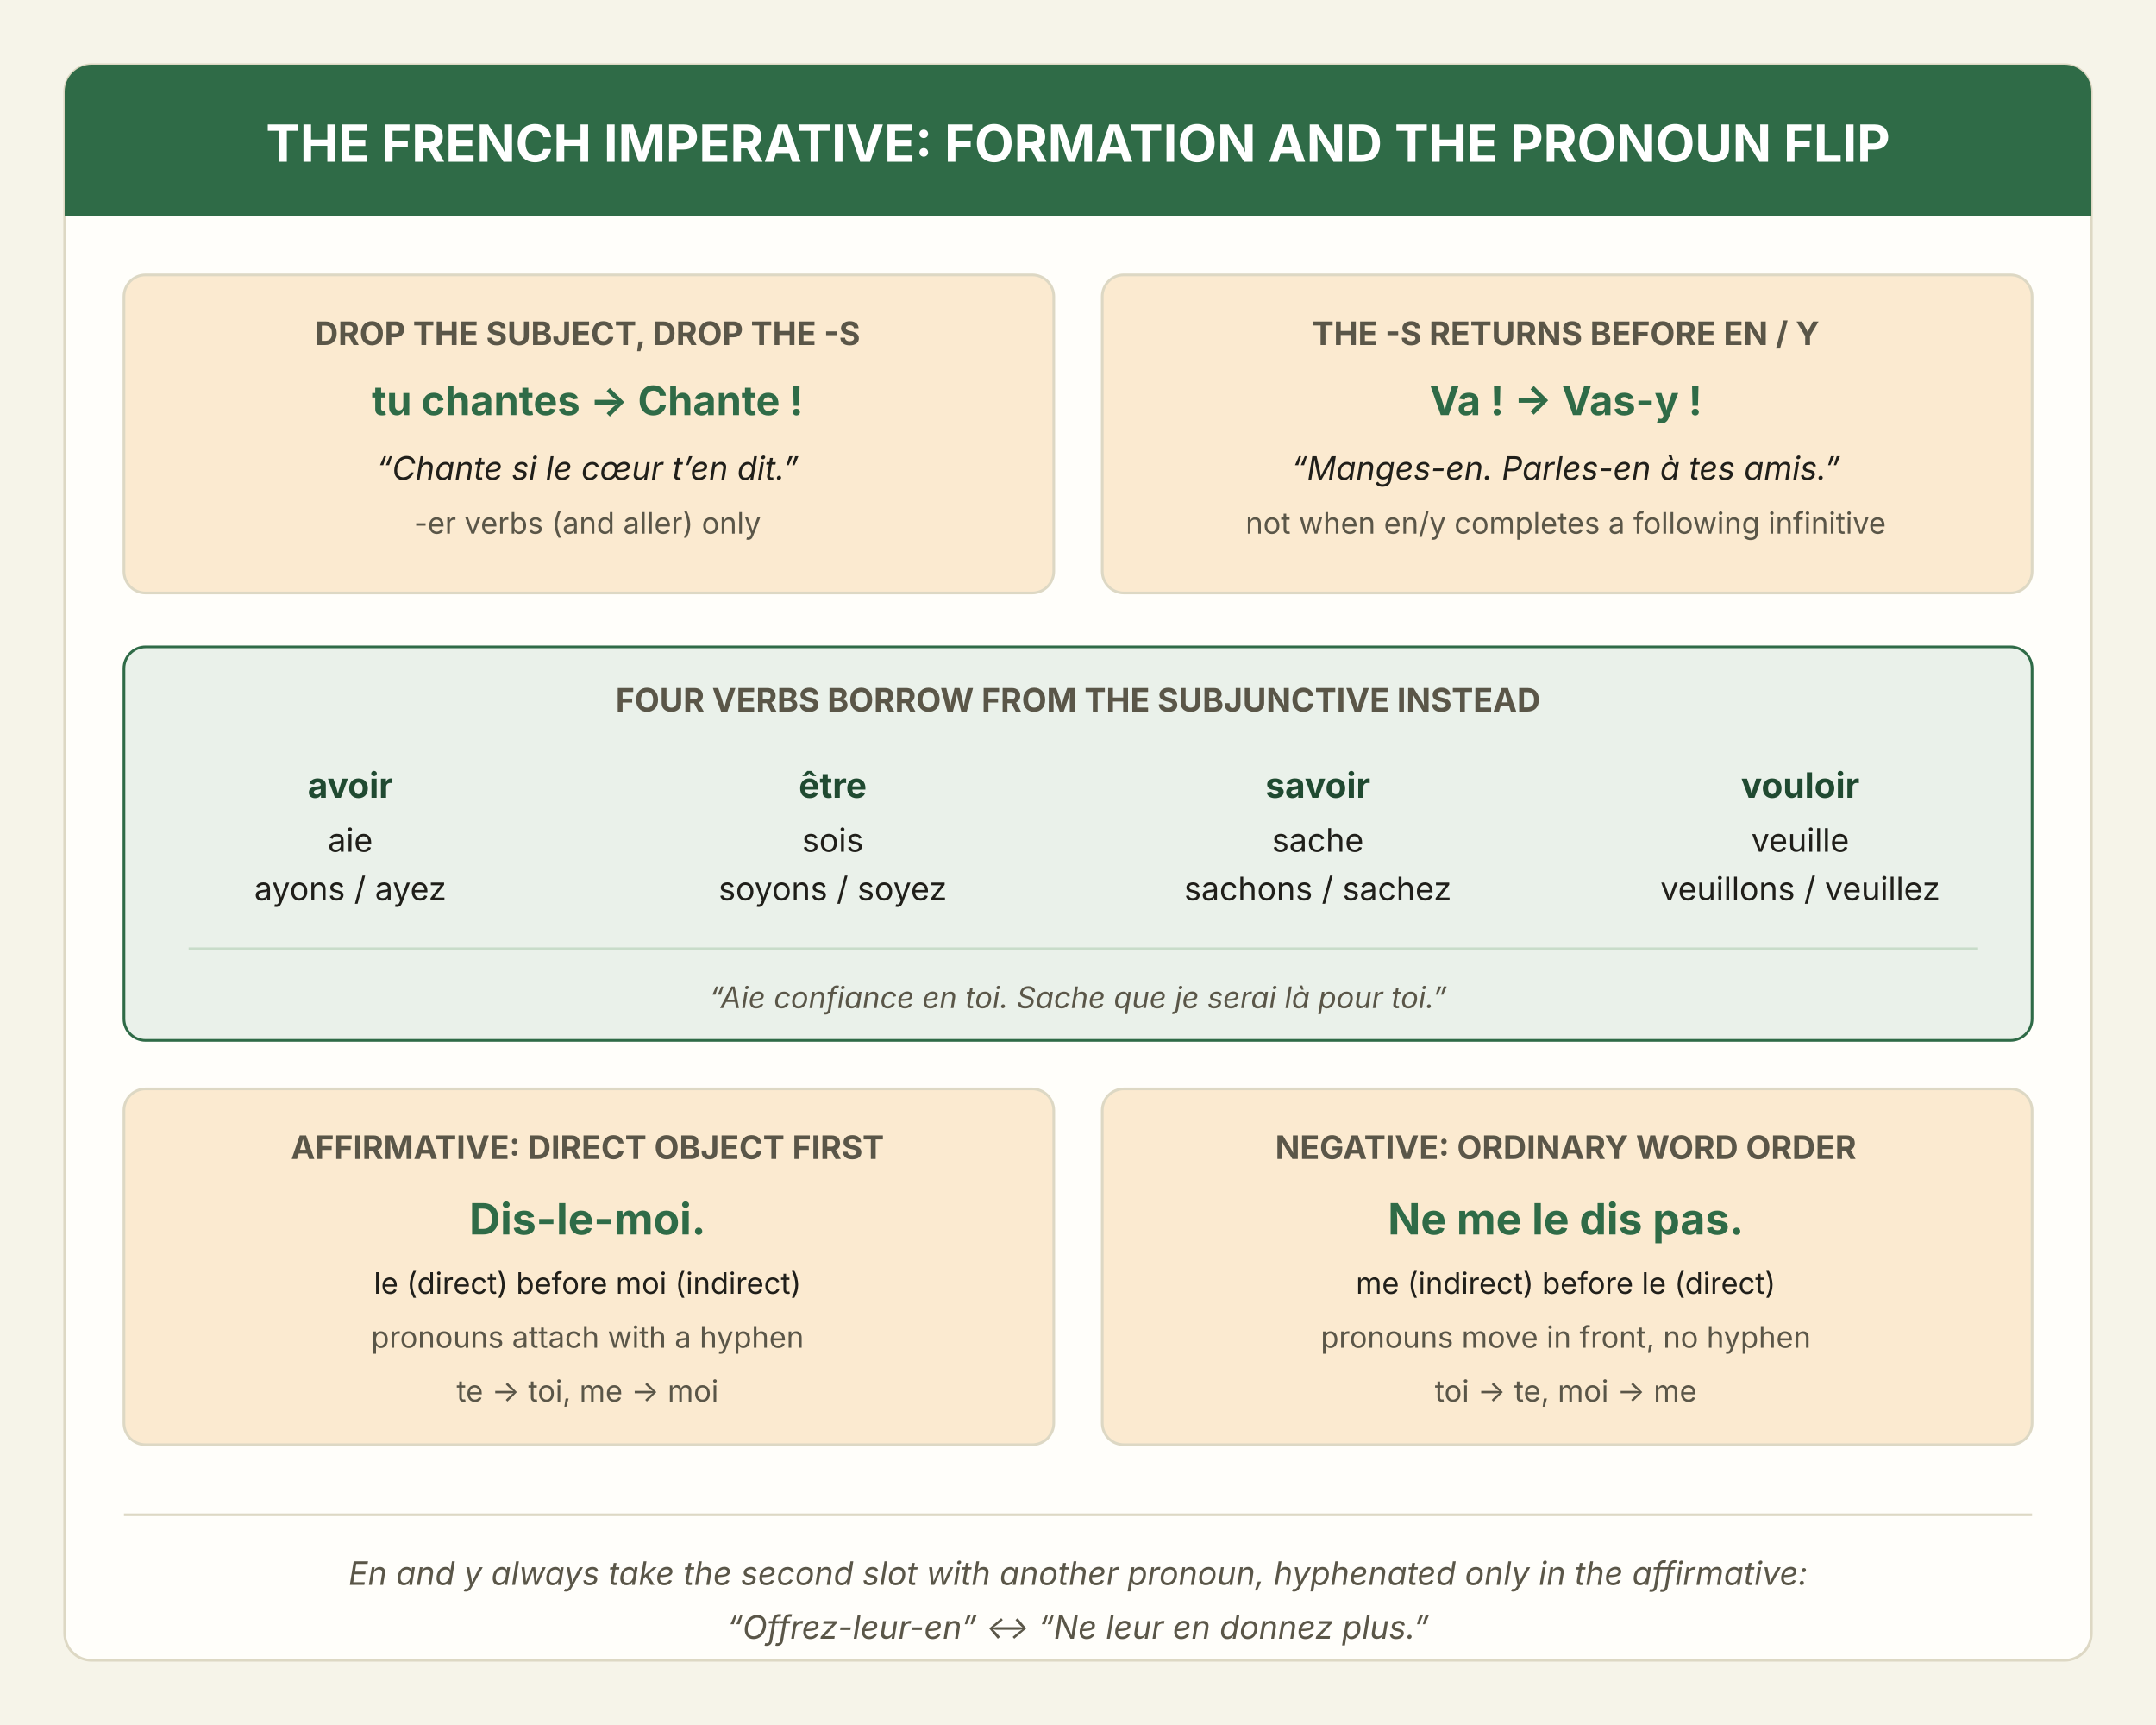
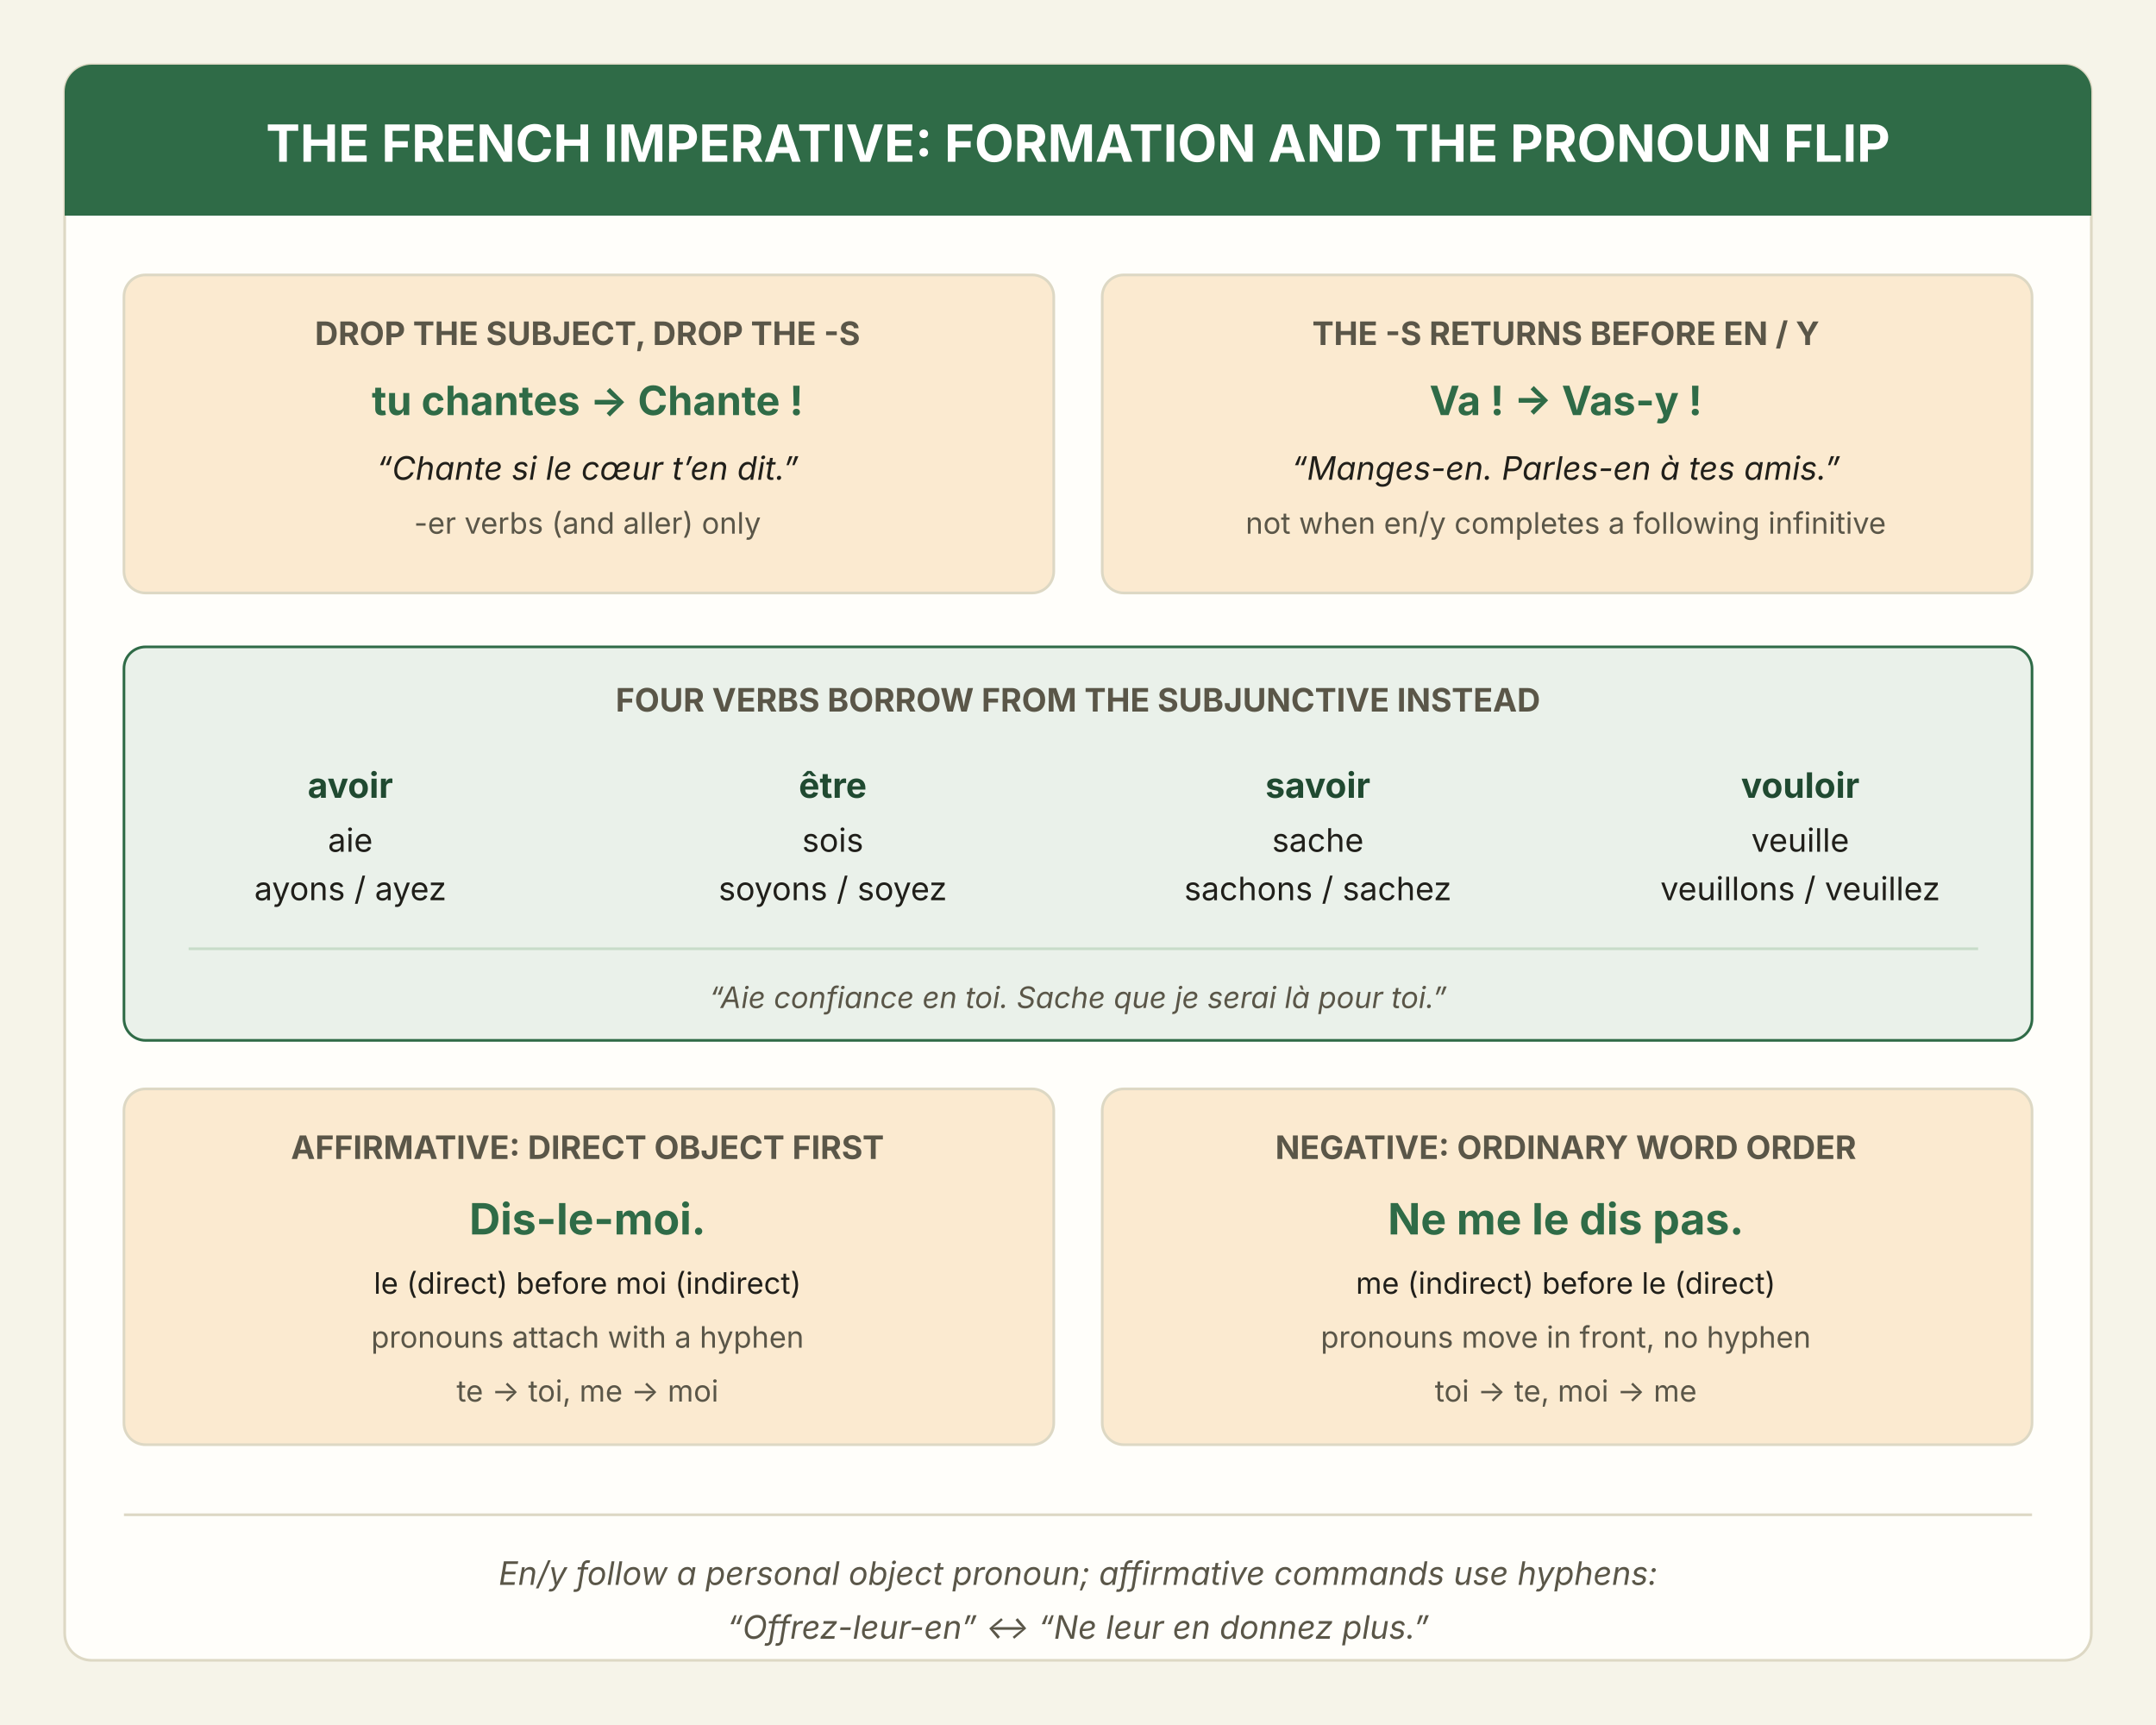
<svg xmlns="http://www.w3.org/2000/svg" viewBox="0 0 800 640" font-family="system-ui, -apple-system, sans-serif">
  <rect width="800" height="640" fill="#f6f4e9" />
  <rect x="24" y="24" width="752" height="592" rx="10" fill="#fffefa" stroke="#ddd8c4" />
  <rect x="24" y="24" width="752" height="56" rx="10" fill="#2f6b47" />
  <rect x="24" y="60" width="752" height="20" fill="#2f6b47" />
  <text x="400" y="60" text-anchor="middle" fill="#ffffff" font-size="19" font-weight="700">THE FRENCH IMPERATIVE: FORMATION AND THE PRONOUN FLIP</text>
  <rect x="46" y="102" width="345" height="118" rx="8" fill="#fbead0" stroke="#ddd8c4" />
  <rect x="409" y="102" width="345" height="118" rx="8" fill="#fbead0" stroke="#ddd8c4" />
  <text x="218" y="128" text-anchor="middle" fill="#5a5648" font-size="12" font-weight="700">DROP THE SUBJECT, DROP THE -S</text>
  <text x="218" y="154" text-anchor="middle" fill="#2f6b47" font-size="15" font-weight="700">tu chantes → Chante !</text>
  <text x="218" y="178" text-anchor="middle" fill="#201f1a" font-size="12" font-style="italic">“Chante si le cœur t’en dit.”</text>
  <text x="218" y="198" text-anchor="middle" fill="#5a5648" font-size="11">-er verbs (and aller) only</text>
  <text x="581" y="128" text-anchor="middle" fill="#5a5648" font-size="12" font-weight="700">THE -S RETURNS BEFORE EN / Y</text>
  <text x="581" y="154" text-anchor="middle" fill="#2f6b47" font-size="15" font-weight="700">Va ! → Vas-y !</text>
  <text x="581" y="178" text-anchor="middle" fill="#201f1a" font-size="12" font-style="italic">“Manges-en. Parles-en à tes amis.”</text>
  <text x="581" y="198" text-anchor="middle" fill="#5a5648" font-size="11">not when en/y completes a following infinitive</text>
  <rect x="46" y="240" width="708" height="146" rx="8" fill="#eaf1ea" stroke="#2f6b47" />
  <text x="400" y="264" text-anchor="middle" fill="#5a5648" font-size="12" font-weight="700">FOUR VERBS BORROW FROM THE SUBJUNCTIVE INSTEAD</text>
  <text x="130" y="296" text-anchor="middle" fill="#204a31" font-size="13" font-weight="700">avoir</text>
  <text x="130" y="316" text-anchor="middle" fill="#201f1a" font-size="12">aie</text>
  <text x="130" y="334" text-anchor="middle" fill="#201f1a" font-size="12">ayons / ayez</text>
  <text x="309" y="296" text-anchor="middle" fill="#204a31" font-size="13" font-weight="700">être</text>
  <text x="309" y="316" text-anchor="middle" fill="#201f1a" font-size="12">sois</text>
  <text x="309" y="334" text-anchor="middle" fill="#201f1a" font-size="12">soyons / soyez</text>
  <text x="489" y="296" text-anchor="middle" fill="#204a31" font-size="13" font-weight="700">savoir</text>
  <text x="489" y="316" text-anchor="middle" fill="#201f1a" font-size="12">sache</text>
  <text x="489" y="334" text-anchor="middle" fill="#201f1a" font-size="12">sachons / sachez</text>
  <text x="668" y="296" text-anchor="middle" fill="#204a31" font-size="13" font-weight="700">vouloir</text>
  <text x="668" y="316" text-anchor="middle" fill="#201f1a" font-size="12">veuille</text>
  <text x="668" y="334" text-anchor="middle" fill="#201f1a" font-size="12">veuillons / veuillez</text>
  <line x1="70" y1="352" x2="734" y2="352" stroke="#c8dcc9" stroke-width="1" />
  <text x="400" y="374" text-anchor="middle" fill="#5a5648" font-size="11" font-style="italic">“Aie confiance en toi. Sache que je serai là pour toi.”</text>
  <rect x="46" y="404" width="345" height="132" rx="8" fill="#fbead0" stroke="#ddd8c4" />
  <rect x="409" y="404" width="345" height="132" rx="8" fill="#fbead0" stroke="#ddd8c4" />
  <text x="218" y="430" text-anchor="middle" fill="#5a5648" font-size="12" font-weight="700">AFFIRMATIVE: DIRECT OBJECT FIRST</text>
  <text x="218" y="458" text-anchor="middle" fill="#2f6b47" font-size="16" font-weight="700">Dis-le-moi.</text>
  <text x="218" y="480" text-anchor="middle" fill="#201f1a" font-size="11">le (direct) before moi (indirect)</text>
  <text x="218" y="500" text-anchor="middle" fill="#5a5648" font-size="11">pronouns attach with a hyphen</text>
  <text x="218" y="520" text-anchor="middle" fill="#5a5648" font-size="11">te → toi, me → moi</text>
  <text x="581" y="430" text-anchor="middle" fill="#5a5648" font-size="12" font-weight="700">NEGATIVE: ORDINARY WORD ORDER</text>
  <text x="581" y="458" text-anchor="middle" fill="#2f6b47" font-size="16" font-weight="700">Ne me le dis pas.</text>
  <text x="581" y="480" text-anchor="middle" fill="#201f1a" font-size="11">me (indirect) before le (direct)</text>
  <text x="581" y="500" text-anchor="middle" fill="#5a5648" font-size="11">pronouns move in front, no hyphen</text>
  <text x="581" y="520" text-anchor="middle" fill="#5a5648" font-size="11">toi → te, moi → me</text>
  <line x1="46" y1="562" x2="754" y2="562" stroke="#ddd8c4" stroke-width="1" />
-   <text x="400" y="588" text-anchor="middle" fill="#5a5648" font-size="12" font-style="italic">En and y always take the second slot with another pronoun, hyphenated only in the affirmative:</text>
+   <text x="400" y="588" text-anchor="middle" fill="#5a5648" font-size="12" font-style="italic">En/y follow a personal object pronoun; affirmative commands use hyphens:</text>
  <text x="400" y="608" text-anchor="middle" fill="#5a5648" font-size="12" font-style="italic">“Offrez-leur-en” ↔ “Ne leur en donnez plus.”</text>
</svg>
